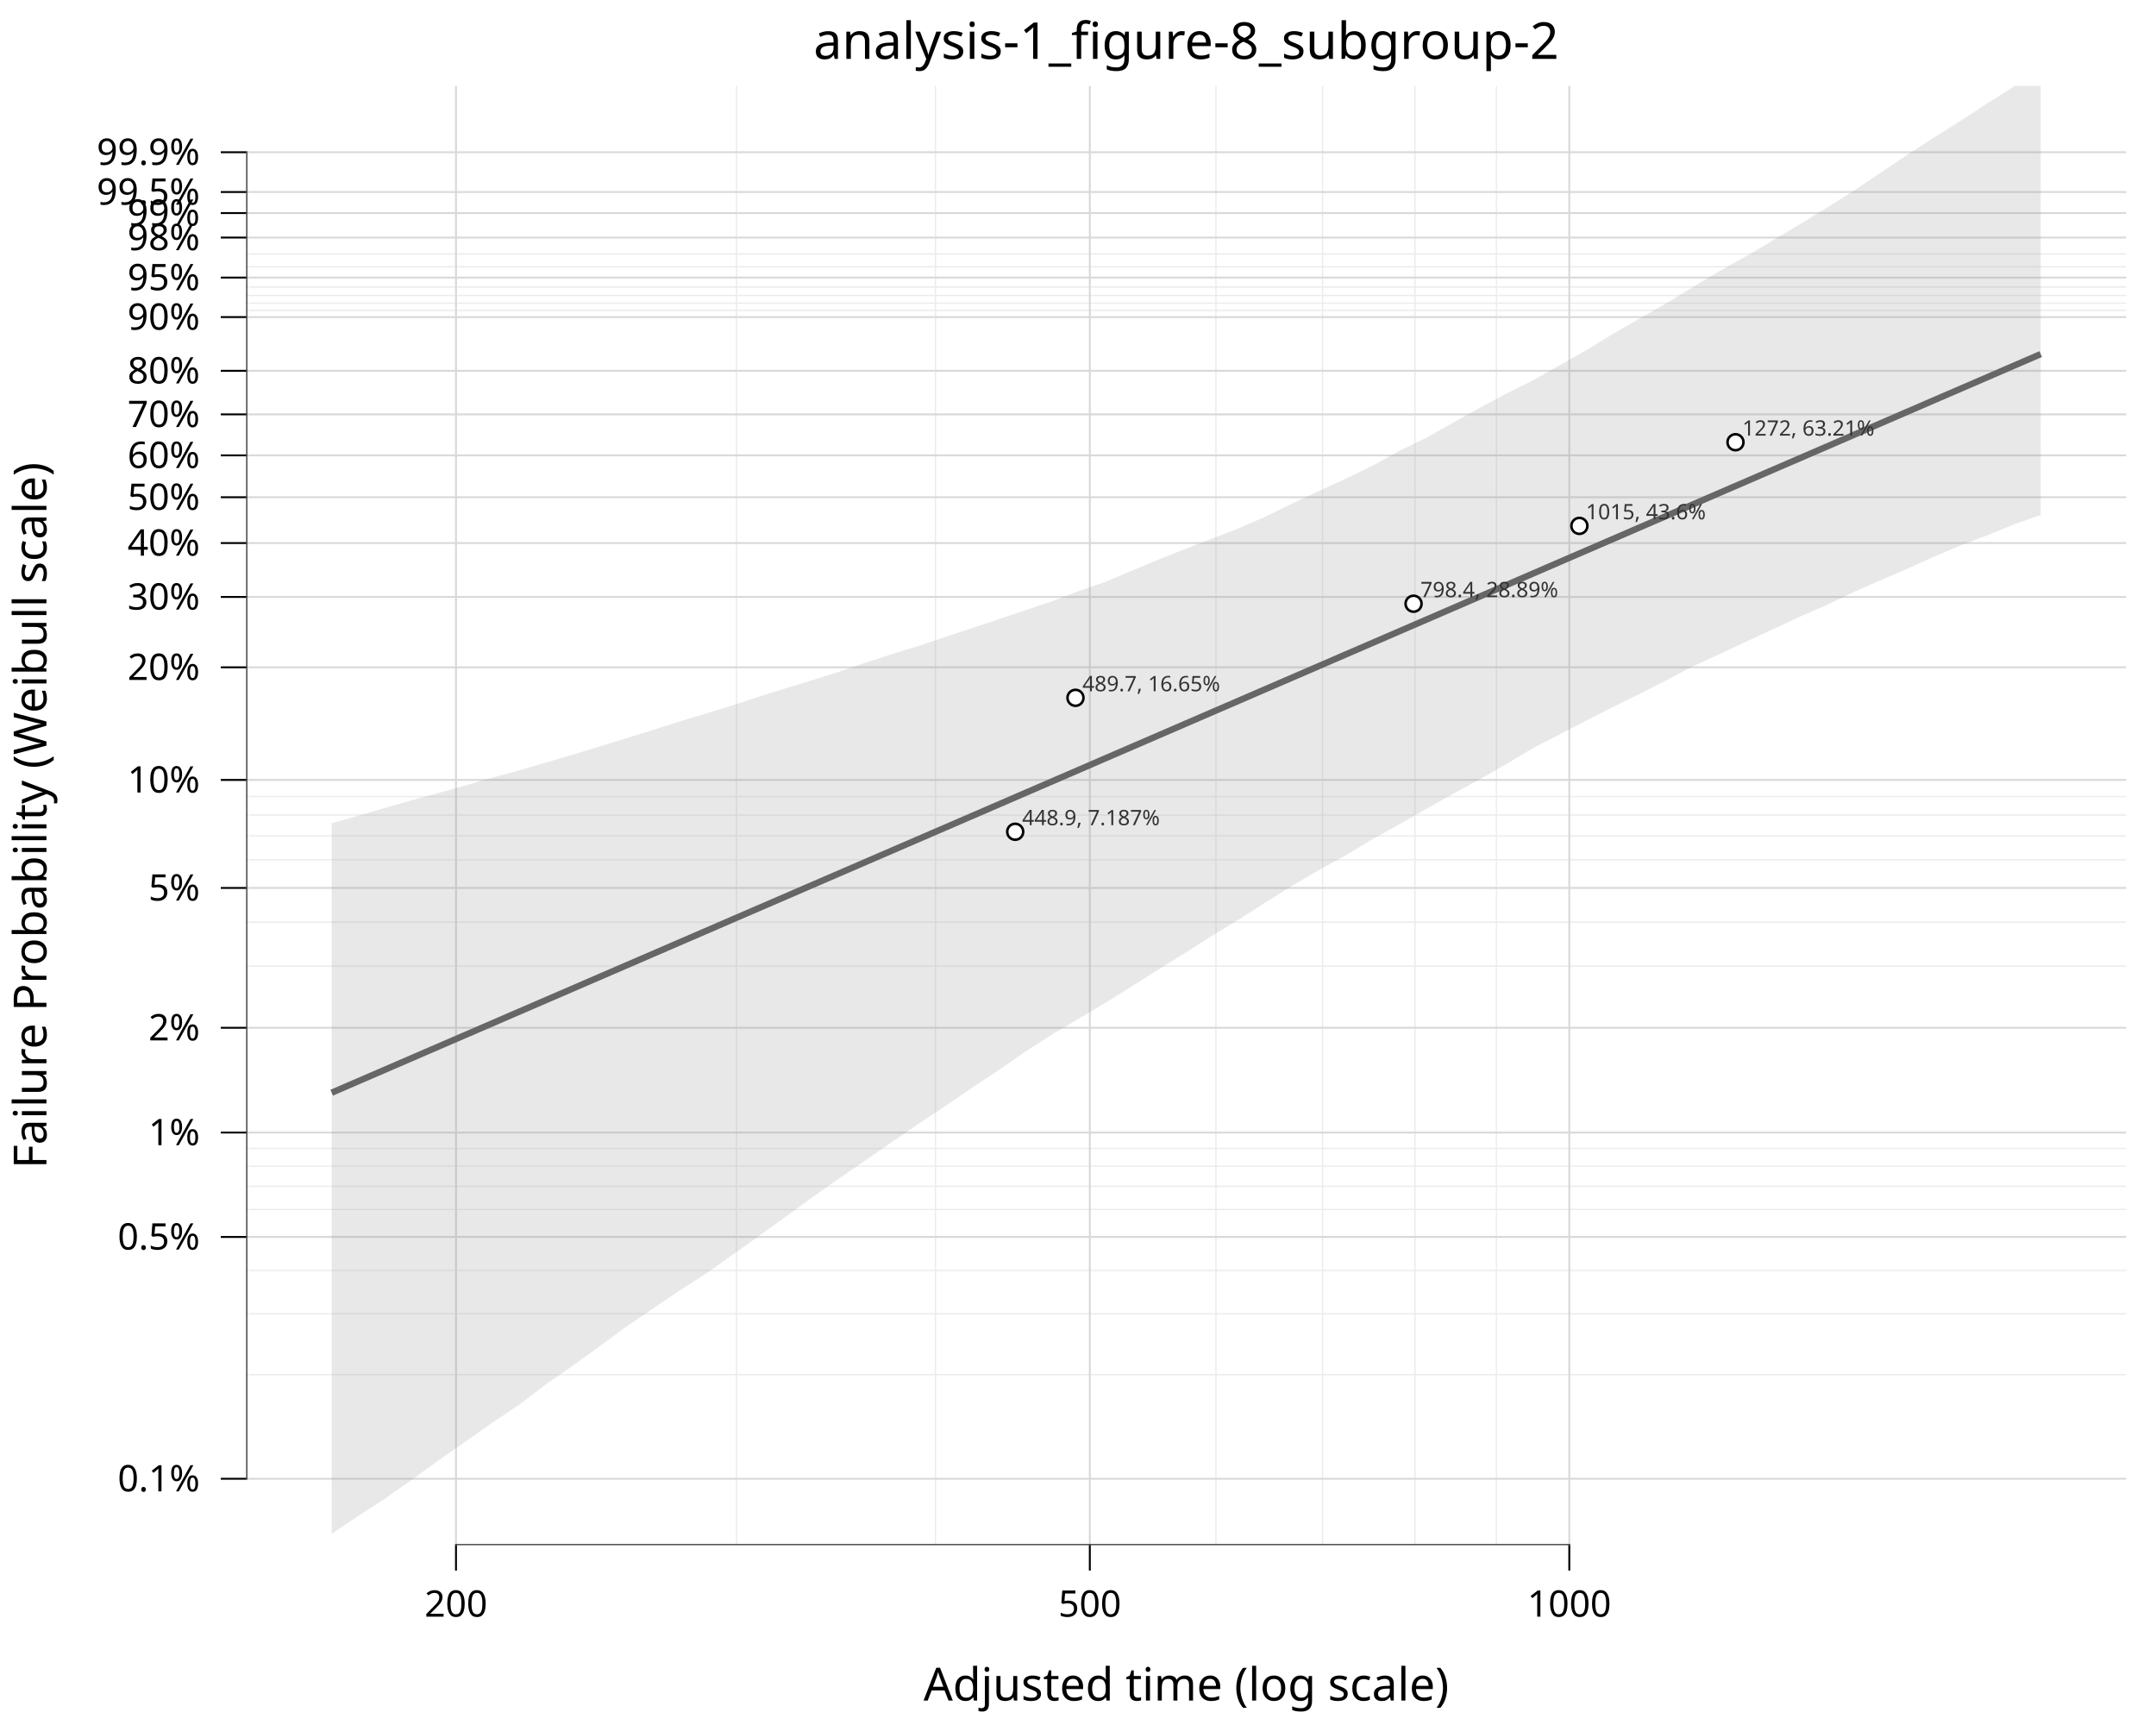
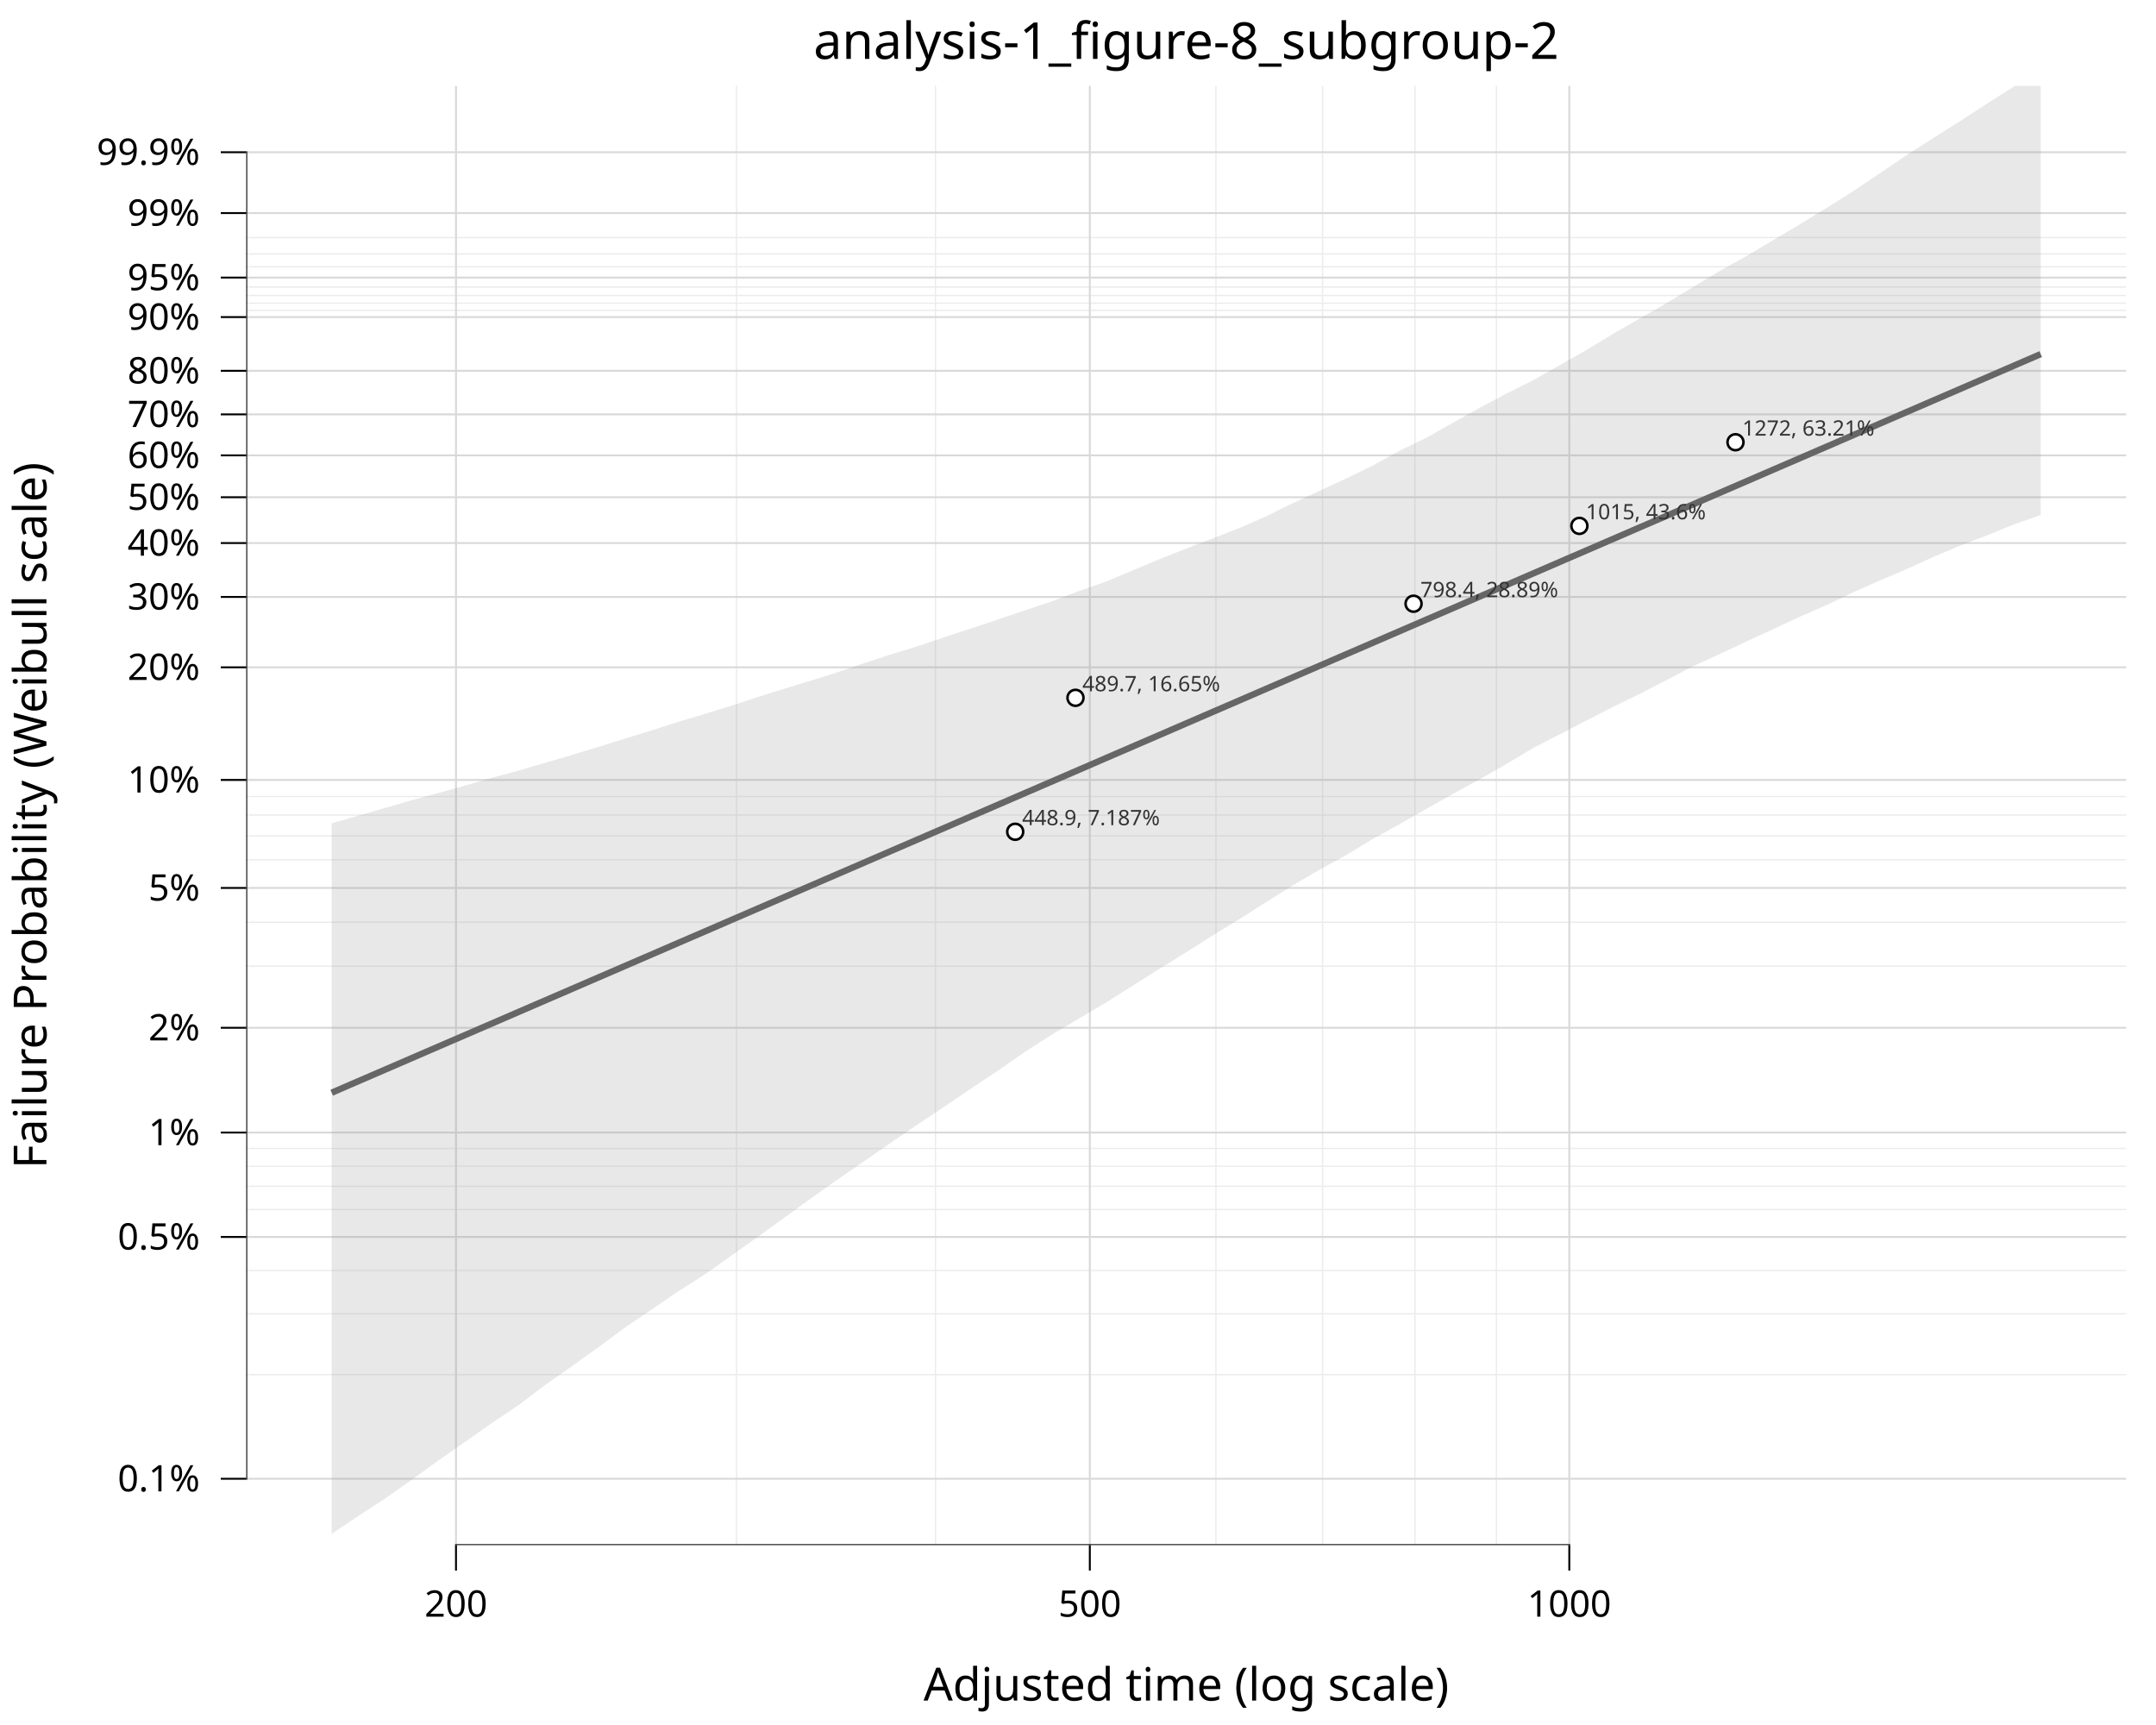
<svg xmlns="http://www.w3.org/2000/svg" class="svglite" data-engine-version="2.0" width="720.00pt" height="576.00pt" viewBox="0 0 720.00 576.00">
  <defs>
    <style type="text/css">
    .svglite line, .svglite polyline, .svglite polygon, .svglite path, .svglite rect, .svglite circle {
      fill: none;
      stroke: #000000;
      stroke-linecap: round;
      stroke-linejoin: round;
      stroke-miterlimit: 10.00;
    }
  </style>
  </defs>
  <rect width="100%" height="100%" style="stroke: none; fill: #FFFFFF;" />
  <defs>
    <clipPath id="cpMC4wMHw3MjAuMDB8MC4wMHw1NzYuMDA=">
      <rect x="0.00" y="0.00" width="720.00" height="576.00" />
    </clipPath>
  </defs>
  <g clip-path="url(#cpMC4wMHw3MjAuMDB8MC4wMHw1NzYuMDA=)">
    <rect x="0" y="0.00" width="720.00" height="576.00" style="stroke-width: 10.67; stroke: none;" />
  </g>
  <defs>
    <clipPath id="cpODIuMjR8NzEwLjA0fDI4LjY4fDUxNS45Mw==">
      <rect x="82.24" y="28.68" width="627.80" height="487.25" />
    </clipPath>
  </defs>
  <g clip-path="url(#cpODIuMjR8NzEwLjA0fDI4LjY4fDUxNS45Mw==)">
    <rect x="82.24" y="28.68" width="627.80" height="487.25" style="stroke-width: 10.67; stroke: none;" />
    <polyline points="82.24,459.02 710.04,459.02 " style="stroke-width: 0.43; stroke: #EBEBEB; stroke-linecap: butt;" />
    <polyline points="82.24,438.68 710.04,438.68 " style="stroke-width: 0.43; stroke: #EBEBEB; stroke-linecap: butt;" />
    <polyline points="82.24,424.24 710.04,424.24 " style="stroke-width: 0.43; stroke: #EBEBEB; stroke-linecap: butt;" />
    <polyline points="82.24,403.87 710.04,403.87 " style="stroke-width: 0.43; stroke: #EBEBEB; stroke-linecap: butt;" />
    <polyline points="82.24,396.12 710.04,396.12 " style="stroke-width: 0.43; stroke: #EBEBEB; stroke-linecap: butt;" />
    <polyline points="82.24,389.41 710.04,389.41 " style="stroke-width: 0.43; stroke: #EBEBEB; stroke-linecap: butt;" />
    <polyline points="82.24,383.48 710.04,383.48 " style="stroke-width: 0.43; stroke: #EBEBEB; stroke-linecap: butt;" />
    <polyline points="82.24,322.61 710.04,322.61 " style="stroke-width: 0.43; stroke: #EBEBEB; stroke-linecap: butt;" />
    <polyline points="82.24,307.94 710.04,307.94 " style="stroke-width: 0.43; stroke: #EBEBEB; stroke-linecap: butt;" />
    <polyline points="82.24,287.10 710.04,287.10 " style="stroke-width: 0.43; stroke: #EBEBEB; stroke-linecap: butt;" />
    <polyline points="82.24,279.11 710.04,279.11 " style="stroke-width: 0.43; stroke: #EBEBEB; stroke-linecap: butt;" />
    <polyline points="82.24,272.15 710.04,272.15 " style="stroke-width: 0.43; stroke: #EBEBEB; stroke-linecap: butt;" />
    <polyline points="82.24,265.98 710.04,265.98 " style="stroke-width: 0.43; stroke: #EBEBEB; stroke-linecap: butt;" />
    <polyline points="82.24,199.33 710.04,199.33 " style="stroke-width: 0.43; stroke: #EBEBEB; stroke-linecap: butt;" />
    <polyline points="82.24,138.37 710.04,138.37 " style="stroke-width: 0.43; stroke: #EBEBEB; stroke-linecap: butt;" />
    <polyline points="82.24,103.63 710.04,103.63 " style="stroke-width: 0.43; stroke: #EBEBEB; stroke-linecap: butt;" />
    <polyline points="82.24,101.24 710.04,101.24 " style="stroke-width: 0.43; stroke: #EBEBEB; stroke-linecap: butt;" />
    <polyline points="82.24,98.66 710.04,98.66 " style="stroke-width: 0.43; stroke: #EBEBEB; stroke-linecap: butt;" />
    <polyline points="82.24,95.84 710.04,95.84 " style="stroke-width: 0.43; stroke: #EBEBEB; stroke-linecap: butt;" />
    <polyline points="82.24,92.69 710.04,92.69 " style="stroke-width: 0.43; stroke: #EBEBEB; stroke-linecap: butt;" />
    <polyline points="82.24,89.09 710.04,89.09 " style="stroke-width: 0.43; stroke: #EBEBEB; stroke-linecap: butt;" />
    <polyline points="82.24,84.80 710.04,84.80 " style="stroke-width: 0.43; stroke: #EBEBEB; stroke-linecap: butt;" />
+     <polyline points="82.24,79.32 710.04,79.32 " style="stroke-width: 0.43; stroke: #EBEBEB; stroke-linecap: butt;" />
    <polyline points="245.95,515.93 245.95,28.68 " style="stroke-width: 0.43; stroke: #EBEBEB; stroke-linecap: butt;" />
    <polyline points="312.40,515.93 312.40,28.68 " style="stroke-width: 0.43; stroke: #EBEBEB; stroke-linecap: butt;" />
    <polyline points="406.07,515.93 406.07,28.68 " style="stroke-width: 0.43; stroke: #EBEBEB; stroke-linecap: butt;" />
    <polyline points="441.68,515.93 441.68,28.68 " style="stroke-width: 0.43; stroke: #EBEBEB; stroke-linecap: butt;" />
    <polyline points="472.52,515.93 472.52,28.68 " style="stroke-width: 0.43; stroke: #EBEBEB; stroke-linecap: butt;" />
    <polyline points="499.73,515.93 499.73,28.68 " style="stroke-width: 0.43; stroke: #EBEBEB; stroke-linecap: butt;" />
    <polyline points="82.24,493.78 710.04,493.78 " style="stroke-width: 0.64; stroke: #D9D9D9; stroke-linecap: butt;" />
    <polyline points="82.24,413.03 710.04,413.03 " style="stroke-width: 0.64; stroke: #D9D9D9; stroke-linecap: butt;" />
    <polyline points="82.24,378.17 710.04,378.17 " style="stroke-width: 0.64; stroke: #D9D9D9; stroke-linecap: butt;" />
    <polyline points="82.24,343.19 710.04,343.19 " style="stroke-width: 0.64; stroke: #D9D9D9; stroke-linecap: butt;" />
    <polyline points="82.24,296.50 710.04,296.50 " style="stroke-width: 0.64; stroke: #D9D9D9; stroke-linecap: butt;" />
    <polyline points="82.24,260.43 710.04,260.43 " style="stroke-width: 0.64; stroke: #D9D9D9; stroke-linecap: butt;" />
    <polyline points="82.24,222.83 710.04,222.83 " style="stroke-width: 0.64; stroke: #D9D9D9; stroke-linecap: butt;" />
    <polyline points="82.24,199.33 710.04,199.33 " style="stroke-width: 0.64; stroke: #D9D9D9; stroke-linecap: butt;" />
    <polyline points="82.24,181.33 710.04,181.33 " style="stroke-width: 0.64; stroke: #D9D9D9; stroke-linecap: butt;" />
    <polyline points="82.24,166.03 710.04,166.03 " style="stroke-width: 0.64; stroke: #D9D9D9; stroke-linecap: butt;" />
    <polyline points="82.24,152.05 710.04,152.05 " style="stroke-width: 0.64; stroke: #D9D9D9; stroke-linecap: butt;" />
    <polyline points="82.24,138.37 710.04,138.37 " style="stroke-width: 0.64; stroke: #D9D9D9; stroke-linecap: butt;" />
    <polyline points="82.24,123.82 710.04,123.82 " style="stroke-width: 0.64; stroke: #D9D9D9; stroke-linecap: butt;" />
    <polyline points="82.24,105.88 710.04,105.88 " style="stroke-width: 0.64; stroke: #D9D9D9; stroke-linecap: butt;" />
    <polyline points="82.24,92.69 710.04,92.69 " style="stroke-width: 0.64; stroke: #D9D9D9; stroke-linecap: butt;" />
-     <polyline points="82.24,79.32 710.04,79.32 " style="stroke-width: 0.64; stroke: #D9D9D9; stroke-linecap: butt;" />
    <polyline points="82.24,71.14 710.04,71.14 " style="stroke-width: 0.64; stroke: #D9D9D9; stroke-linecap: butt;" />
-     <polyline points="82.24,64.12 710.04,64.12 " style="stroke-width: 0.64; stroke: #D9D9D9; stroke-linecap: butt;" />
    <polyline points="82.24,50.83 710.04,50.83 " style="stroke-width: 0.64; stroke: #D9D9D9; stroke-linecap: butt;" />
    <polyline points="152.28,515.93 152.28,28.68 " style="stroke-width: 0.64; stroke: #D9D9D9; stroke-linecap: butt;" />
    <polyline points="363.95,515.93 363.95,28.68 " style="stroke-width: 0.64; stroke: #D9D9D9; stroke-linecap: butt;" />
    <polyline points="524.07,515.93 524.07,28.68 " style="stroke-width: 0.64; stroke: #D9D9D9; stroke-linecap: butt;" />
    <polygon points="110.77,274.90 119.69,272.36 128.61,269.77 137.52,267.21 146.44,264.78 155.36,262.30 164.28,259.71 173.20,257.31 182.11,254.69 191.03,252.09 199.95,249.37 208.87,246.59 217.78,243.83 226.70,240.99 235.62,238.30 244.54,235.56 253.45,232.62 262.37,229.84 271.29,227.12 280.21,224.31 289.12,221.26 298.04,218.35 306.96,215.62 315.88,212.62 324.80,209.67 333.71,206.70 342.63,203.69 351.55,200.70 360.47,197.30 369.38,194.21 378.30,190.44 387.22,186.71 396.14,183.17 405.05,179.75 413.97,176.28 422.89,172.37 431.81,167.99 440.72,163.84 449.64,159.74 458.56,155.39 467.48,150.45 476.40,146.16 485.31,141.10 494.23,136.15 503.15,131.39 512.07,126.93 520.98,121.88 529.90,116.82 538.82,111.39 547.74,106.27 556.65,101.16 565.57,95.73 574.49,90.36 583.41,85.40 592.32,80.10 601.24,74.79 610.16,69.33 619.08,63.69 628.00,57.70 636.91,51.68 645.83,45.96 654.75,40.33 663.67,34.54 672.58,28.86 681.50,23.34 681.50,171.97 672.58,175.08 663.67,178.74 654.75,182.12 645.83,185.88 636.91,189.93 628.00,193.75 619.08,197.67 610.16,201.96 601.24,205.85 592.32,210.00 583.41,214.11 574.49,218.31 565.57,222.37 556.65,227.05 547.74,231.62 538.82,235.98 529.90,240.52 520.98,245.15 512.07,249.72 503.15,255.07 494.23,260.16 485.31,265.04 476.40,270.06 467.48,275.15 458.56,280.08 449.64,285.47 440.72,290.38 431.81,295.57 422.89,301.17 413.97,306.87 405.05,312.30 396.14,317.97 387.22,323.49 378.30,329.12 369.38,334.74 360.47,340.01 351.55,345.28 342.63,351.00 333.71,357.20 324.80,363.10 315.88,369.21 306.96,375.13 298.04,381.20 289.12,387.39 280.21,393.51 271.29,399.80 262.37,406.27 253.45,412.72 244.54,419.04 235.62,425.39 226.70,431.06 217.78,437.14 208.87,443.18 199.95,449.77 191.03,456.19 182.11,462.39 173.20,469.18 164.28,475.15 155.36,481.43 146.44,487.65 137.52,494.09 128.61,500.37 119.69,506.19 110.77,512.18 " style="stroke-width: 0.00; stroke: none; stroke-linecap: butt; fill: #999999; fill-opacity: 0.22;" />
    <polyline points="110.77,274.90 119.69,272.36 128.61,269.77 137.52,267.21 146.44,264.78 155.36,262.30 164.28,259.71 173.20,257.31 182.11,254.69 191.03,252.09 199.95,249.37 208.87,246.59 217.78,243.83 226.70,240.99 235.62,238.30 244.54,235.56 253.45,232.62 262.37,229.84 271.29,227.12 280.21,224.31 289.12,221.26 298.04,218.35 306.96,215.62 315.88,212.62 324.80,209.67 333.71,206.70 342.63,203.69 351.55,200.70 360.47,197.30 369.38,194.21 378.30,190.44 387.22,186.71 396.14,183.17 405.05,179.75 413.97,176.28 422.89,172.37 431.81,167.99 440.72,163.84 449.64,159.74 458.56,155.39 467.48,150.45 476.40,146.16 485.31,141.10 494.23,136.15 503.15,131.39 512.07,126.93 520.98,121.88 529.90,116.82 538.82,111.39 547.74,106.27 556.65,101.16 565.57,95.73 574.49,90.36 583.41,85.40 592.32,80.10 601.24,74.79 610.16,69.33 619.08,63.69 628.00,57.70 636.91,51.68 645.83,45.96 654.75,40.33 663.67,34.54 672.58,28.86 681.50,23.34 " style="stroke-width: 1.07; stroke: none; stroke-linecap: butt;" />
    <polyline points="681.50,171.97 672.58,175.08 663.67,178.74 654.75,182.12 645.83,185.88 636.91,189.93 628.00,193.75 619.08,197.67 610.16,201.96 601.24,205.85 592.32,210.00 583.41,214.11 574.49,218.31 565.57,222.37 556.65,227.05 547.74,231.62 538.82,235.98 529.90,240.52 520.98,245.15 512.07,249.72 503.15,255.07 494.23,260.16 485.31,265.04 476.40,270.06 467.48,275.15 458.56,280.08 449.64,285.47 440.72,290.38 431.81,295.57 422.89,301.17 413.97,306.87 405.05,312.30 396.14,317.97 387.22,323.49 378.30,329.12 369.38,334.74 360.47,340.01 351.55,345.28 342.63,351.00 333.71,357.20 324.80,363.10 315.88,369.21 306.96,375.13 298.04,381.20 289.12,387.39 280.21,393.51 271.29,399.80 262.37,406.27 253.45,412.72 244.54,419.04 235.62,425.39 226.70,431.06 217.78,437.14 208.87,443.18 199.95,449.77 191.03,456.19 182.11,462.39 173.20,469.18 164.28,475.15 155.36,481.43 146.44,487.65 137.52,494.09 128.61,500.37 119.69,506.19 110.77,512.18 " style="stroke-width: 1.07; stroke: none; stroke-linecap: butt;" />
    <polyline points="110.77,364.87 119.69,361.01 128.61,357.16 137.52,353.31 146.44,349.45 155.36,345.60 164.28,341.75 173.20,337.89 182.11,334.04 191.03,330.19 199.95,326.33 208.87,322.48 217.78,318.63 226.70,314.77 235.62,310.92 244.54,307.06 253.45,303.21 262.37,299.36 271.29,295.50 280.21,291.65 289.12,287.80 298.04,283.94 306.96,280.09 315.88,276.24 324.80,272.38 333.71,268.53 342.63,264.67 351.55,260.82 360.47,256.97 369.38,253.11 378.30,249.26 387.22,245.41 396.14,241.55 405.05,237.70 413.97,233.85 422.89,229.99 431.81,226.14 440.72,222.29 449.64,218.43 458.56,214.58 467.48,210.72 476.40,206.87 485.31,203.02 494.23,199.16 503.15,195.31 512.07,191.46 520.98,187.60 529.90,183.75 538.82,179.90 547.74,176.04 556.65,172.19 565.57,168.34 574.49,164.48 583.41,160.63 592.32,156.77 601.24,152.92 610.16,149.07 619.08,145.21 628.00,141.36 636.91,137.51 645.83,133.65 654.75,129.80 663.67,125.95 672.58,122.09 681.50,118.24 " style="stroke-width: 2.13; stroke: #666666; stroke-linecap: butt;" />
    <circle cx="339.03" cy="277.74" r="2.67" style="stroke-width: 0.85; fill: #FFFFFF;" />
    <circle cx="359.16" cy="233.01" r="2.67" style="stroke-width: 0.85; fill: #FFFFFF;" />
    <circle cx="472.06" cy="201.59" r="2.67" style="stroke-width: 0.85; fill: #FFFFFF;" />
    <circle cx="527.44" cy="175.60" r="2.67" style="stroke-width: 0.85; fill: #FFFFFF;" />
    <circle cx="579.57" cy="147.67" r="2.67" style="stroke-width: 0.85; fill: #FFFFFF;" />
    <text x="341.33" y="275.54" style="font-size: 7.11px; fill: #333333; font-family: sans;" textLength="45.88px" lengthAdjust="spacingAndGlyphs">448.9, 7.187%</text>
    <text x="361.45" y="230.81" style="font-size: 7.11px; fill: #333333; font-family: sans;" textLength="45.88px" lengthAdjust="spacingAndGlyphs">489.7, 16.65%</text>
    <text x="474.36" y="199.39" style="font-size: 7.11px; fill: #333333; font-family: sans;" textLength="45.88px" lengthAdjust="spacingAndGlyphs">798.4, 28.89%</text>
    <text x="529.63" y="173.40" style="font-size: 7.11px; fill: #333333; font-family: sans;" textLength="43.90px" lengthAdjust="spacingAndGlyphs"> 1015,  43.6%</text>
    <text x="581.87" y="145.46" style="font-size: 7.11px; fill: #333333; font-family: sans;" textLength="45.88px" lengthAdjust="spacingAndGlyphs"> 1272, 63.21%</text>
    <line x1="151.96" y1="515.93" x2="524.39" y2="515.93" style="stroke-width: 0.64; stroke-linecap: butt;" />
    <line x1="82.24" y1="494.10" x2="82.24" y2="50.51" style="stroke-width: 0.64; stroke-linecap: butt;" />
    <rect x="82.24" y="28.68" width="627.80" height="487.25" style="stroke-width: 0.00; stroke: none;" />
  </g>
  <g clip-path="url(#cpMC4wMHw3MjAuMDB8MC4wMHw1NzYuMDA=)">
    <polyline points="82.24,515.93 82.24,28.68 " style="stroke-width: 0.00; stroke: none; stroke-linecap: butt;" />
    <text x="66.76" y="497.99" text-anchor="end" style="font-size: 12.24px; font-family: sans;" textLength="34.70px" lengthAdjust="spacingAndGlyphs">  0.1%</text>
    <text x="66.76" y="417.24" text-anchor="end" style="font-size: 12.24px; font-family: sans;" textLength="34.70px" lengthAdjust="spacingAndGlyphs">  0.5%</text>
    <text x="66.76" y="382.39" text-anchor="end" style="font-size: 12.24px; font-family: sans;" textLength="31.29px" lengthAdjust="spacingAndGlyphs">    1%</text>
    <text x="66.76" y="347.40" text-anchor="end" style="font-size: 12.24px; font-family: sans;" textLength="31.29px" lengthAdjust="spacingAndGlyphs">    2%</text>
    <text x="66.76" y="300.71" text-anchor="end" style="font-size: 12.24px; font-family: sans;" textLength="31.29px" lengthAdjust="spacingAndGlyphs">    5%</text>
    <text x="66.76" y="264.64" text-anchor="end" style="font-size: 12.24px; font-family: sans;" textLength="34.70px" lengthAdjust="spacingAndGlyphs">   10%</text>
    <text x="66.76" y="227.04" text-anchor="end" style="font-size: 12.24px; font-family: sans;" textLength="34.70px" lengthAdjust="spacingAndGlyphs">   20%</text>
    <text x="66.76" y="203.54" text-anchor="end" style="font-size: 12.24px; font-family: sans;" textLength="34.70px" lengthAdjust="spacingAndGlyphs">   30%</text>
    <text x="66.76" y="185.54" text-anchor="end" style="font-size: 12.24px; font-family: sans;" textLength="34.70px" lengthAdjust="spacingAndGlyphs">   40%</text>
    <text x="66.76" y="170.24" text-anchor="end" style="font-size: 12.24px; font-family: sans;" textLength="34.70px" lengthAdjust="spacingAndGlyphs">   50%</text>
    <text x="66.76" y="156.26" text-anchor="end" style="font-size: 12.24px; font-family: sans;" textLength="34.70px" lengthAdjust="spacingAndGlyphs">   60%</text>
    <text x="66.76" y="142.58" text-anchor="end" style="font-size: 12.24px; font-family: sans;" textLength="34.70px" lengthAdjust="spacingAndGlyphs">   70%</text>
    <text x="66.76" y="128.03" text-anchor="end" style="font-size: 12.24px; font-family: sans;" textLength="34.70px" lengthAdjust="spacingAndGlyphs">   80%</text>
    <text x="66.76" y="110.09" text-anchor="end" style="font-size: 12.24px; font-family: sans;" textLength="34.70px" lengthAdjust="spacingAndGlyphs">   90%</text>
    <text x="66.76" y="96.90" text-anchor="end" style="font-size: 12.24px; font-family: sans;" textLength="34.70px" lengthAdjust="spacingAndGlyphs">   95%</text>
-     <text x="66.76" y="83.53" text-anchor="end" style="font-size: 12.24px; font-family: sans;" textLength="34.70px" lengthAdjust="spacingAndGlyphs">   98%</text>
    <text x="66.76" y="75.35" text-anchor="end" style="font-size: 12.24px; font-family: sans;" textLength="34.70px" lengthAdjust="spacingAndGlyphs">   99%</text>
-     <text x="66.76" y="68.33" text-anchor="end" style="font-size: 12.24px; font-family: sans;" textLength="38.11px" lengthAdjust="spacingAndGlyphs"> 99.5%</text>
    <text x="66.76" y="55.04" text-anchor="end" style="font-size: 12.24px; font-family: sans;" textLength="38.11px" lengthAdjust="spacingAndGlyphs"> 99.9%</text>
    <polyline points="73.73,493.78 82.24,493.78 " style="stroke-width: 0.64; stroke-linecap: butt;" />
    <polyline points="73.73,413.03 82.24,413.03 " style="stroke-width: 0.64; stroke-linecap: butt;" />
    <polyline points="73.73,378.17 82.24,378.17 " style="stroke-width: 0.64; stroke-linecap: butt;" />
    <polyline points="73.73,343.19 82.24,343.19 " style="stroke-width: 0.64; stroke-linecap: butt;" />
    <polyline points="73.73,296.50 82.24,296.50 " style="stroke-width: 0.64; stroke-linecap: butt;" />
    <polyline points="73.73,260.43 82.24,260.43 " style="stroke-width: 0.64; stroke-linecap: butt;" />
    <polyline points="73.73,222.83 82.24,222.83 " style="stroke-width: 0.64; stroke-linecap: butt;" />
    <polyline points="73.73,199.33 82.24,199.33 " style="stroke-width: 0.64; stroke-linecap: butt;" />
    <polyline points="73.73,181.33 82.24,181.33 " style="stroke-width: 0.64; stroke-linecap: butt;" />
    <polyline points="73.73,166.03 82.24,166.03 " style="stroke-width: 0.64; stroke-linecap: butt;" />
    <polyline points="73.73,152.05 82.24,152.05 " style="stroke-width: 0.64; stroke-linecap: butt;" />
    <polyline points="73.73,138.37 82.24,138.37 " style="stroke-width: 0.64; stroke-linecap: butt;" />
    <polyline points="73.73,123.82 82.24,123.82 " style="stroke-width: 0.64; stroke-linecap: butt;" />
    <polyline points="73.73,105.88 82.24,105.88 " style="stroke-width: 0.64; stroke-linecap: butt;" />
    <polyline points="73.73,92.69 82.24,92.69 " style="stroke-width: 0.64; stroke-linecap: butt;" />
-     <polyline points="73.73,79.32 82.24,79.32 " style="stroke-width: 0.64; stroke-linecap: butt;" />
    <polyline points="73.73,71.14 82.24,71.14 " style="stroke-width: 0.64; stroke-linecap: butt;" />
-     <polyline points="73.73,64.12 82.24,64.12 " style="stroke-width: 0.64; stroke-linecap: butt;" />
    <polyline points="73.73,50.83 82.24,50.83 " style="stroke-width: 0.64; stroke-linecap: butt;" />
    <polyline points="82.24,515.93 710.04,515.93 " style="stroke-width: 0.00; stroke: none; stroke-linecap: butt;" />
    <polyline points="152.28,524.43 152.28,515.93 " style="stroke-width: 0.64; stroke-linecap: butt;" />
    <polyline points="363.95,524.43 363.95,515.93 " style="stroke-width: 0.64; stroke-linecap: butt;" />
    <polyline points="524.07,524.43 524.07,515.93 " style="stroke-width: 0.64; stroke-linecap: butt;" />
    <text x="152.28" y="539.83" text-anchor="middle" style="font-size: 12.24px; font-family: sans;" textLength="27.22px" lengthAdjust="spacingAndGlyphs">  200</text>
    <text x="363.95" y="539.83" text-anchor="middle" style="font-size: 12.24px; font-family: sans;" textLength="27.22px" lengthAdjust="spacingAndGlyphs">  500</text>
    <text x="524.07" y="539.83" text-anchor="middle" style="font-size: 12.24px; font-family: sans;" textLength="30.63px" lengthAdjust="spacingAndGlyphs"> 1000</text>
    <text x="396.14" y="567.84" text-anchor="middle" style="font-size: 15.30px; font-family: sans;" textLength="167.54px" lengthAdjust="spacingAndGlyphs">Adjusted time (log scale)</text>
    <text transform="translate(15.51,272.30) rotate(-90)" text-anchor="middle" style="font-size: 15.30px; font-family: sans;" textLength="227.03px" lengthAdjust="spacingAndGlyphs">Failure Probability (Weibull scale)</text>
    <text x="396.14" y="19.67" text-anchor="middle" style="font-size: 17.00px; font-family: sans;" textLength="239.12px" lengthAdjust="spacingAndGlyphs">analysis-1_figure-8_subgroup-2</text>
  </g>
</svg>
